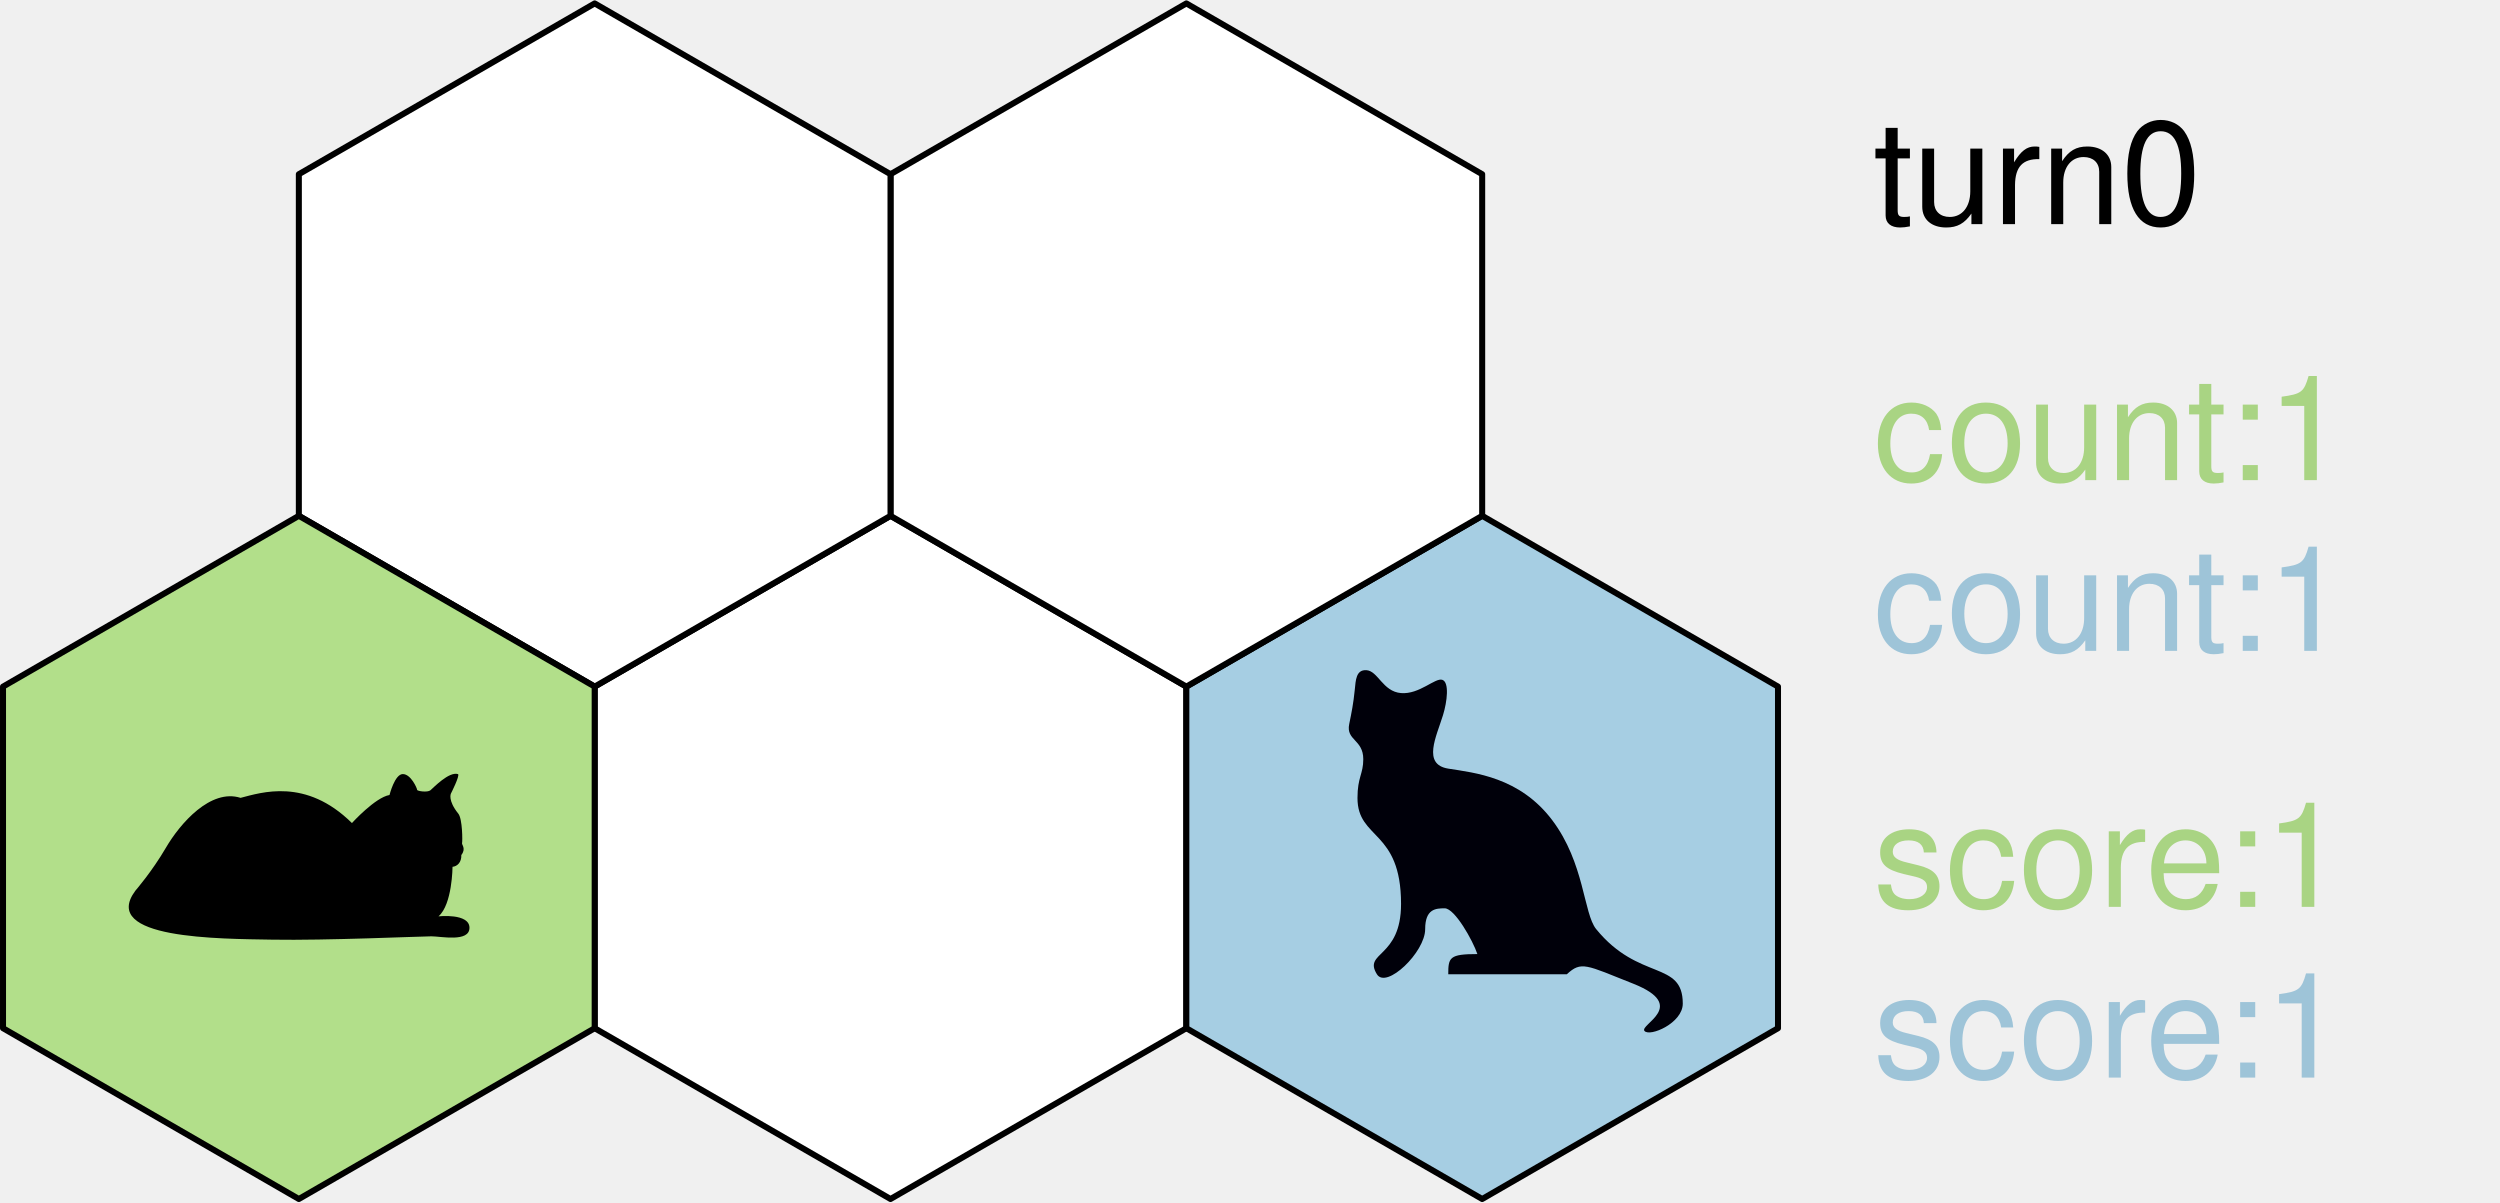
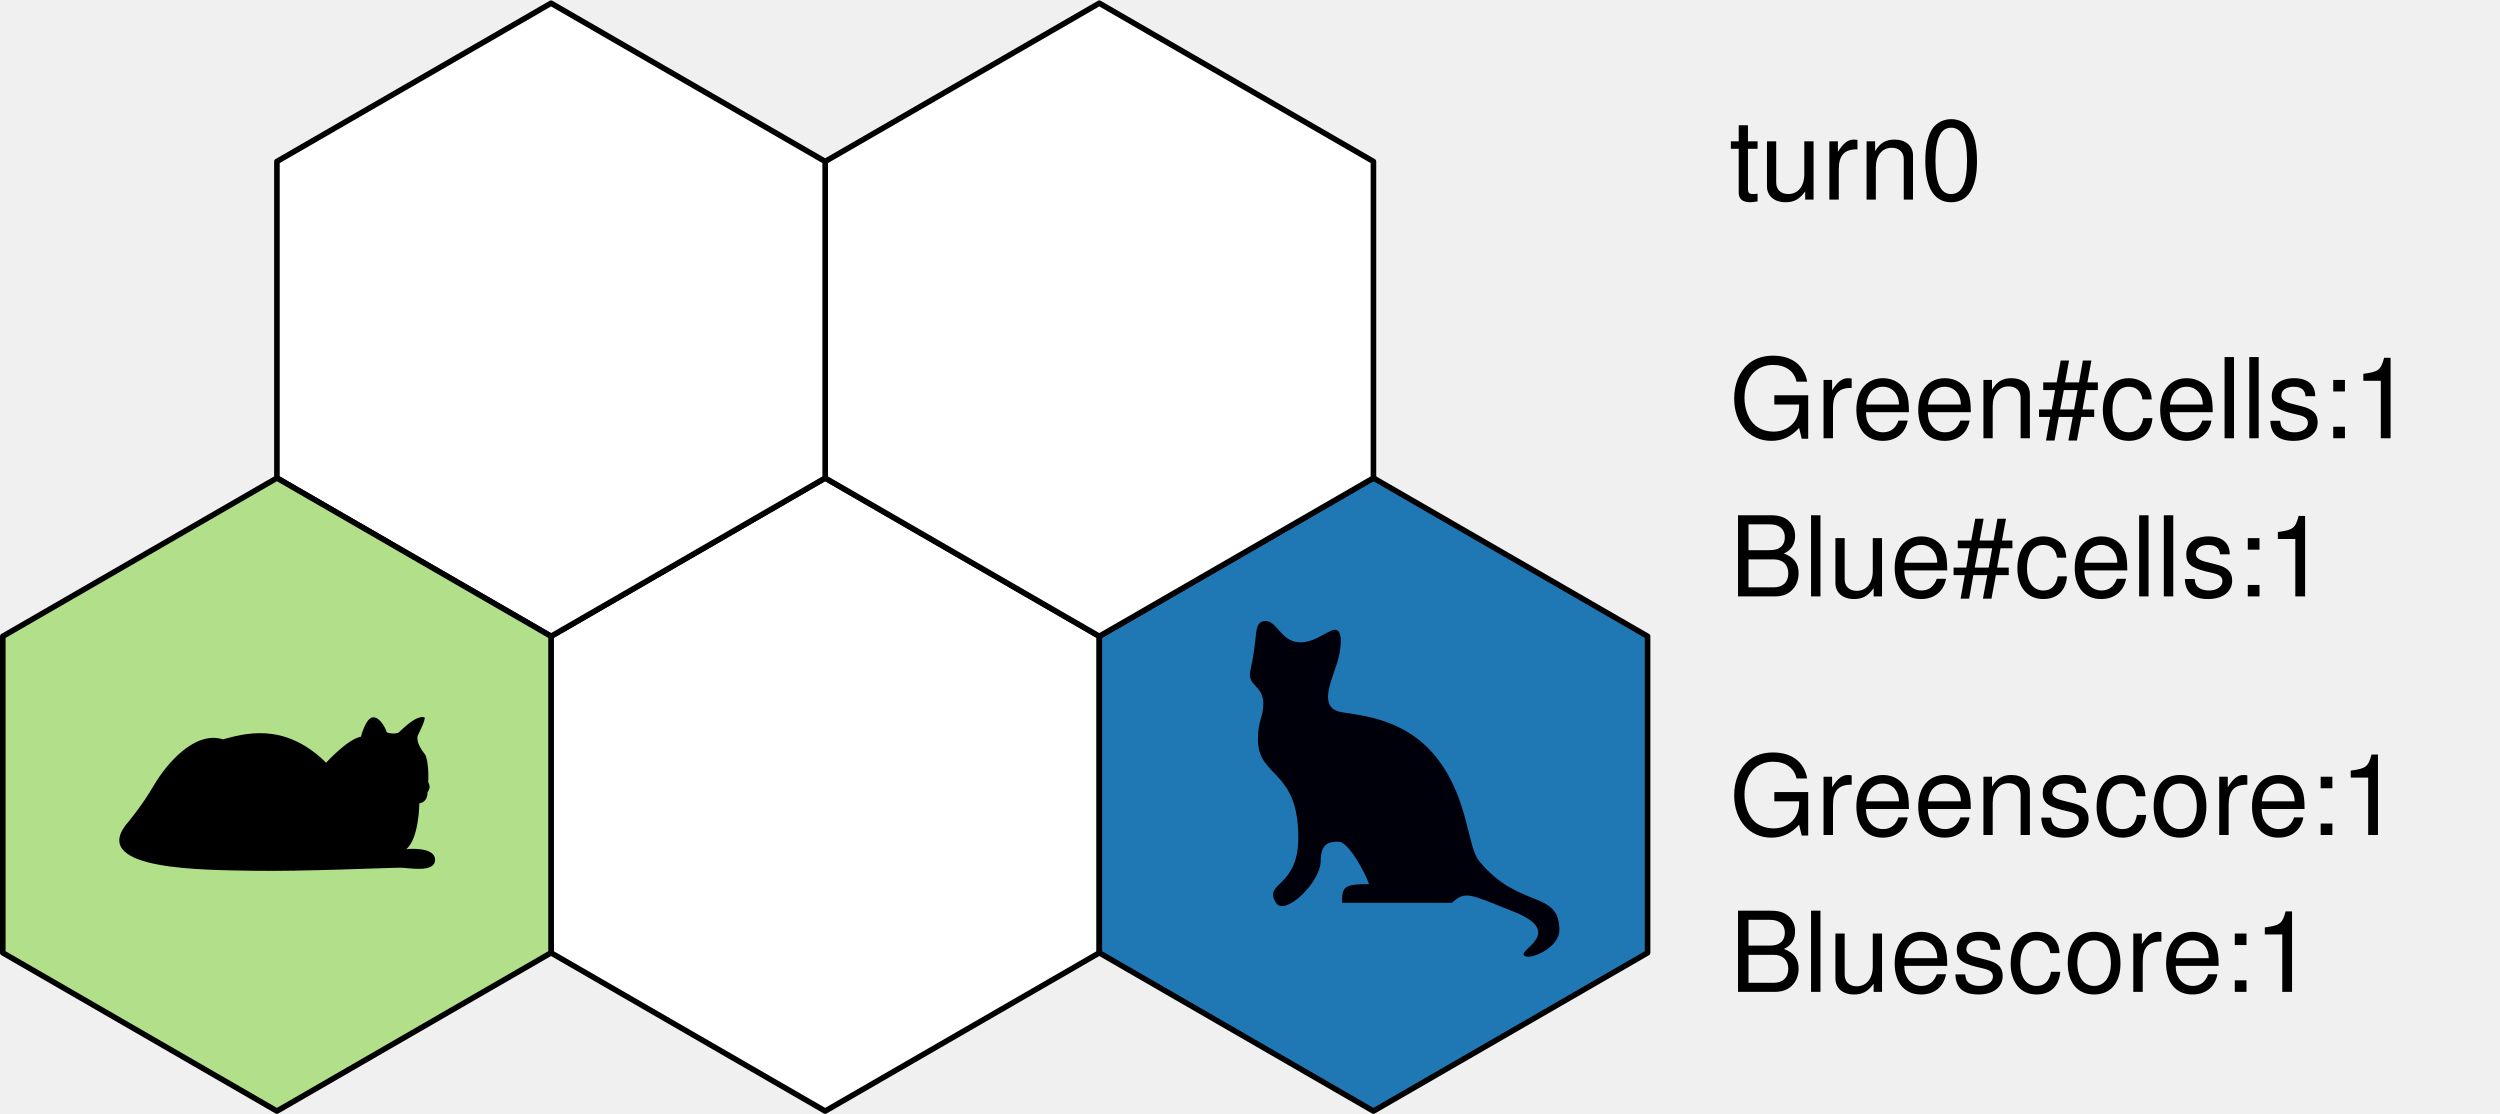
- <svg xmlns="http://www.w3.org/2000/svg" viewBox="0 0 276.507 132.947" height="132.947" width="276.507" xml:space="preserve" id="svg2" version="1.1">
+ <svg xmlns="http://www.w3.org/2000/svg" viewBox="0 0 298.387 132.947" height="132.947" width="298.387" xml:space="preserve" id="svg2" version="1.1">
  <defs id="defs6">
    <clipPath id="clipPath40" clipPathUnits="userSpaceOnUse">
      <path id="path38" d="m 1059.6,116.402 h 340 v 339.996 h -340 z" />
    </clipPath>
    <clipPath id="clipPath52" clipPathUnits="userSpaceOnUse">
      <path id="path50" d="m 106.801,217.199 h 283 v 138.039 h -283 z" />
    </clipPath>
  </defs>
  <g transform="matrix(1.333333,0,0,-1.333333,0,132.9467)" id="g10">
    <g transform="scale(0.1)" id="g12">
-       <path id="path14" style="fill:#ffffff;fill-opacity:1;fill-rule:nonzero;stroke:none" d="M 984.098,144.18 V 427.543 L 738.695,569.227 493.297,427.543 V 144.18 L 738.695,2.5 984.098,144.18" />
-       <path id="path16" style="fill:none;stroke:#000000;stroke-width:4.998;stroke-linecap:round;stroke-linejoin:round;stroke-miterlimit:10;stroke-dasharray:none;stroke-opacity:1" d="M 984.098,144.18 V 427.543 L 738.695,569.227 493.297,427.543 V 144.18 L 738.695,2.5 Z" />
-       <path id="path18" style="fill:#a6cee3;fill-opacity:1;fill-rule:nonzero;stroke:none" d="M 1474.89,144.18 V 427.543 L 1229.5,569.227 984.098,427.543 V 144.18 L 1229.5,2.5 1474.89,144.18" />
-       <path id="path20" style="fill:none;stroke:#000000;stroke-width:4.998;stroke-linecap:round;stroke-linejoin:round;stroke-miterlimit:10;stroke-dasharray:none;stroke-opacity:1" d="M 1474.89,144.18 V 427.543 L 1229.5,569.227 984.098,427.543 V 144.18 L 1229.5,2.5 Z" />
-       <path id="path22" style="fill:#ffffff;fill-opacity:1;fill-rule:nonzero;stroke:none" d="M 1229.5,569.227 V 852.586 L 984.098,994.27 738.695,852.586 V 569.227 L 984.098,427.543 1229.5,569.227" />
-       <path id="path24" style="fill:none;stroke:#000000;stroke-width:4.998;stroke-linecap:round;stroke-linejoin:round;stroke-miterlimit:10;stroke-dasharray:none;stroke-opacity:1" d="M 1229.5,569.227 V 852.586 L 984.098,994.27 738.695,852.586 V 569.227 L 984.098,427.543 Z" />
-       <path id="path26" style="fill:#ffffff;fill-opacity:1;fill-rule:nonzero;stroke:none" d="M 738.695,569.227 V 852.586 L 493.297,994.27 247.898,852.586 V 569.227 L 493.297,427.543 738.695,569.227" />
-       <path id="path28" style="fill:none;stroke:#000000;stroke-width:4.998;stroke-linecap:round;stroke-linejoin:round;stroke-miterlimit:10;stroke-dasharray:none;stroke-opacity:1" d="M 738.695,569.227 V 852.586 L 493.297,994.27 247.898,852.586 V 569.227 L 493.297,427.543 Z" />
-       <path id="path30" style="fill:#b2df8a;fill-opacity:1;fill-rule:nonzero;stroke:none" d="M 493.297,144.18 V 427.543 L 247.898,569.227 2.5,427.543 V 144.18 L 247.898,2.5 493.297,144.18" />
-       <path id="path32" style="fill:none;stroke:#000000;stroke-width:4.998;stroke-linecap:round;stroke-linejoin:round;stroke-miterlimit:10;stroke-dasharray:none;stroke-opacity:1" d="M 493.297,144.18 V 427.543 L 247.898,569.227 2.5,427.543 V 144.18 L 247.898,2.5 Z" />
+       <path id="path14" style="fill:#ffffff;fill-opacity:1;fill-rule:nonzero;stroke:none" d="M 984.059,144.176 V 427.527 L 738.668,569.203 493.277,427.527 V 144.176 L 738.668,2.5 984.059,144.176" />
+       <path id="path16" style="fill:none;stroke:#000000;stroke-width:4.998;stroke-linecap:round;stroke-linejoin:round;stroke-miterlimit:10;stroke-dasharray:none;stroke-opacity:1" d="M 984.059,144.176 V 427.527 L 738.668,569.203 493.277,427.527 V 144.176 L 738.668,2.5 Z" />
+       <path id="path18" style="fill:#1f78b4;fill-opacity:1;fill-rule:nonzero;stroke:none" d="M 1474.84,144.176 V 427.527 L 1229.45,569.203 984.059,427.527 V 144.176 L 1229.45,2.5 1474.84,144.176" />
+       <path id="path20" style="fill:none;stroke:#000000;stroke-width:4.998;stroke-linecap:round;stroke-linejoin:round;stroke-miterlimit:10;stroke-dasharray:none;stroke-opacity:1" d="M 1474.84,144.176 V 427.527 L 1229.45,569.203 984.059,427.527 V 144.176 L 1229.45,2.5 Z" />
+       <path id="path22" style="fill:#ffffff;fill-opacity:1;fill-rule:nonzero;stroke:none" d="M 1229.45,569.203 V 852.555 L 984.059,994.23 738.668,852.555 V 569.203 L 984.059,427.527 1229.45,569.203" />
+       <path id="path24" style="fill:none;stroke:#000000;stroke-width:4.998;stroke-linecap:round;stroke-linejoin:round;stroke-miterlimit:10;stroke-dasharray:none;stroke-opacity:1" d="M 1229.45,569.203 V 852.555 L 984.059,994.23 738.668,852.555 V 569.203 L 984.059,427.527 Z" />
+       <path id="path26" style="fill:#ffffff;fill-opacity:1;fill-rule:nonzero;stroke:none" d="M 738.668,569.203 V 852.555 L 493.277,994.23 247.887,852.555 V 569.203 l 245.39,-141.676 245.391,141.676" />
+       <path id="path28" style="fill:none;stroke:#000000;stroke-width:4.998;stroke-linecap:round;stroke-linejoin:round;stroke-miterlimit:10;stroke-dasharray:none;stroke-opacity:1" d="M 738.668,569.203 V 852.555 L 493.277,994.23 247.887,852.555 V 569.203 l 245.39,-141.676 z" />
+       <path id="path30" style="fill:#b2df8a;fill-opacity:1;fill-rule:nonzero;stroke:none" d="M 493.277,144.176 V 427.527 L 247.887,569.203 2.5,427.527 V 144.176 L 247.887,2.5 493.277,144.176" />
+       <path id="path32" style="fill:none;stroke:#000000;stroke-width:4.998;stroke-linecap:round;stroke-linejoin:round;stroke-miterlimit:10;stroke-dasharray:none;stroke-opacity:1" d="M 493.277,144.176 V 427.527 L 247.887,569.203 2.5,427.527 V 144.176 L 247.887,2.5 Z" />
      <g id="g34">
        <g clip-path="url(#clipPath40)" id="g36">
-           <path id="path42" style="fill:#a6cee3;fill-opacity:1;fill-rule:nonzero;stroke:none" d="m 1059.6,116.98 h 339.418 V 456.398 H 1059.6 Z" />
+           <path id="path42" style="fill:#1f78b4;fill-opacity:1;fill-rule:nonzero;stroke:none" d="m 1059.6,116.98 h 339.418 V 456.398 H 1059.6 Z" />
          <path id="path44" style="fill:#00000a;fill-opacity:1;fill-rule:evenodd;stroke:none" d="m 1299.7,188.93 h -98.34 c 0,13.98 1,16.754 24.15,16.754 -3.7,11.097 -18.73,37.945 -27.09,37.945 -7.39,0 -16.21,-0.41 -16.21,-17.274 0,-19.148 -32.22,-50.019 -40.03,-37.425 -11.64,18.773 20.02,13.047 20.02,58.312 0,61.926 -36.14,53.11 -36.14,87.899 0,17.406 4.81,19.761 4.81,32.203 0,16.449 -14.49,15.492 -11.67,29.129 1.94,9.418 3.46,16.972 4.6,28.367 0.81,8.082 1.06,16.695 9.46,16.348 9.86,-0.407 13.61,-17.77 28.94,-19.016 15.3,-1.242 28.35,13.027 34.26,10.988 5.88,-2.023 4.03,-17.949 0.55,-29.262 -5.47,-17.785 -17.41,-40.906 4.35,-44.386 21.76,-3.481 59.18,-6.965 86.16,-42.645 26.98,-35.683 25.98,-77.558 36.55,-90.512 35.48,-43.472 71.83,-25.625 71.83,-61.792 0,-16.192 -27.44,-27.852 -31.79,-22.629 -4.35,5.222 36.97,20.785 -9.27,39.164 -39.5,15.707 -43.03,18.91 -55.14,7.832 z" />
        </g>
      </g>
      <g id="g46">
        <g clip-path="url(#clipPath52)" id="g48">
          <path id="path54" style="fill:#000000;fill-opacity:1;fill-rule:nonzero;stroke:none" d="m 357.855,220.402 c -7.902,0 -88.015,-3.547 -131.851,-2.769 -43.805,0.781 -143.672,0.406 -113.68,40.664 0,0 13.754,15.805 25.262,35.527 11.766,20.16 37.117,49.344 61.973,41.442 16.988,4.328 54.074,16.988 92.371,-20.907 0,0 19.351,21.313 31.175,23.27 0,0 4.325,17.363 11.043,17.363 6.719,0 11.856,-11.855 11.856,-13.035 0,-1.184 8.68,-2.363 11.043,-0.406 2.363,1.961 15.398,15.804 22.898,13.41 1.731,-1.152 -5.914,-16.176 -5.914,-16.176 0,0 -2.765,-5.539 6.114,-16.582 3.546,-4.297 3.546,-23.101 3.144,-24.484 -0.402,-1.383 3.547,-4.528 -0.605,-9.864 0.23,-6.054 -3.344,-9.402 -7.297,-9.804 0,0 -0.172,-31.203 -11.621,-41.067 0,0 25.668,2.77 25.668,-9.488 0,-12.226 -23.676,-7.094 -31.579,-7.094 z" />
        </g>
      </g>
      <g transform="scale(10)" id="g56">
-         <text id="text60" style="font-variant:normal;font-size:11.955px;font-family:'Nimbus Sans';-inkscape-font-specification:NimbusSanL-Regu;writing-mode:lr-tb;fill:#000000;fill-opacity:1;fill-rule:nonzero;stroke:none" transform="matrix(1,0,0,-1,155.4,81.1199)">
-           <tspan id="tspan58" y="0" x="0 3.36 9.96 14.16 24.24">turn0</tspan>
-         </text>
-       </g>
-       <g transform="scale(10)" id="g62">
-         <text id="text68" style="font-variant:normal;font-size:11.955px;font-family:'Nimbus Sans';-inkscape-font-specification:NimbusSanL-Regu;writing-mode:lr-tb;fill:#9ec4d8;fill-opacity:1;fill-rule:nonzero;stroke:none" transform="matrix(1,0,0,-1,155.4,45.7199)">
-           <tspan id="tspan64" y="0" x="0 6 12.6 19.2 25.8 29.16 36.72">count:1</tspan>
-           <tspan id="tspan66" y="35.4" x="0 6 12 18.6 22.56 29.16 36.72">score:1</tspan>
-         </text>
-       </g>
-       <g transform="scale(10)" id="g70">
-         <text id="text76" style="font-variant:normal;font-size:11.955px;font-family:'Nimbus Sans';-inkscape-font-specification:NimbusSanL-Regu;writing-mode:lr-tb;fill:#a9d483;fill-opacity:1;fill-rule:nonzero;stroke:none" transform="matrix(1,0,0,-1,155.4,59.8801)">
-           <tspan id="tspan72" y="0" x="0 6 12.6 19.2 25.8 29.16 36.72">count:1</tspan>
-           <tspan id="tspan74" y="35.4" x="0 6 12 18.6 22.56 29.16 36.72">score:1</tspan>
+         <text id="text68" style="font-variant:normal;font-size:9.963px;font-family:'Nimbus Sans';-inkscape-font-specification:NimbusSanL-Regu;writing-mode:lr-tb;fill:#000000;fill-opacity:1;fill-rule:nonzero;stroke:none" transform="matrix(1,0,0,-1,154.8,81.8402)">
+           <tspan id="tspan58" y="0" x="0 2.76 8.28 11.88 20.28">turn0</tspan>
+           <tspan id="tspan60" y="35.52" x="0 6.6 8.76 14.28 22.8 28.32 33.36 38.88 41.04 43.2 48.24 54.36">Blue#cells:1</tspan>
+           <tspan id="tspan62" y="70.92" x="0 6.6 8.76 14.28 22.8 27.84 32.88 38.4 41.76 47.28 53.28">Bluescore:1</tspan>
+           <tspan id="tspan64" y="21.36" x="0 7.8 11.16 16.68 22.2 30.48 36 41.04 46.56 48.72 50.88 55.92 62.16">Green#cells:1</tspan>
+           <tspan id="tspan66" y="56.88" x="0 7.8 11.16 16.68 22.2 30.48 35.52 40.56 46.08 49.44 54.96 61.08">Greenscore:1</tspan>
        </text>
      </g>
    </g>
  </g>
</svg>
